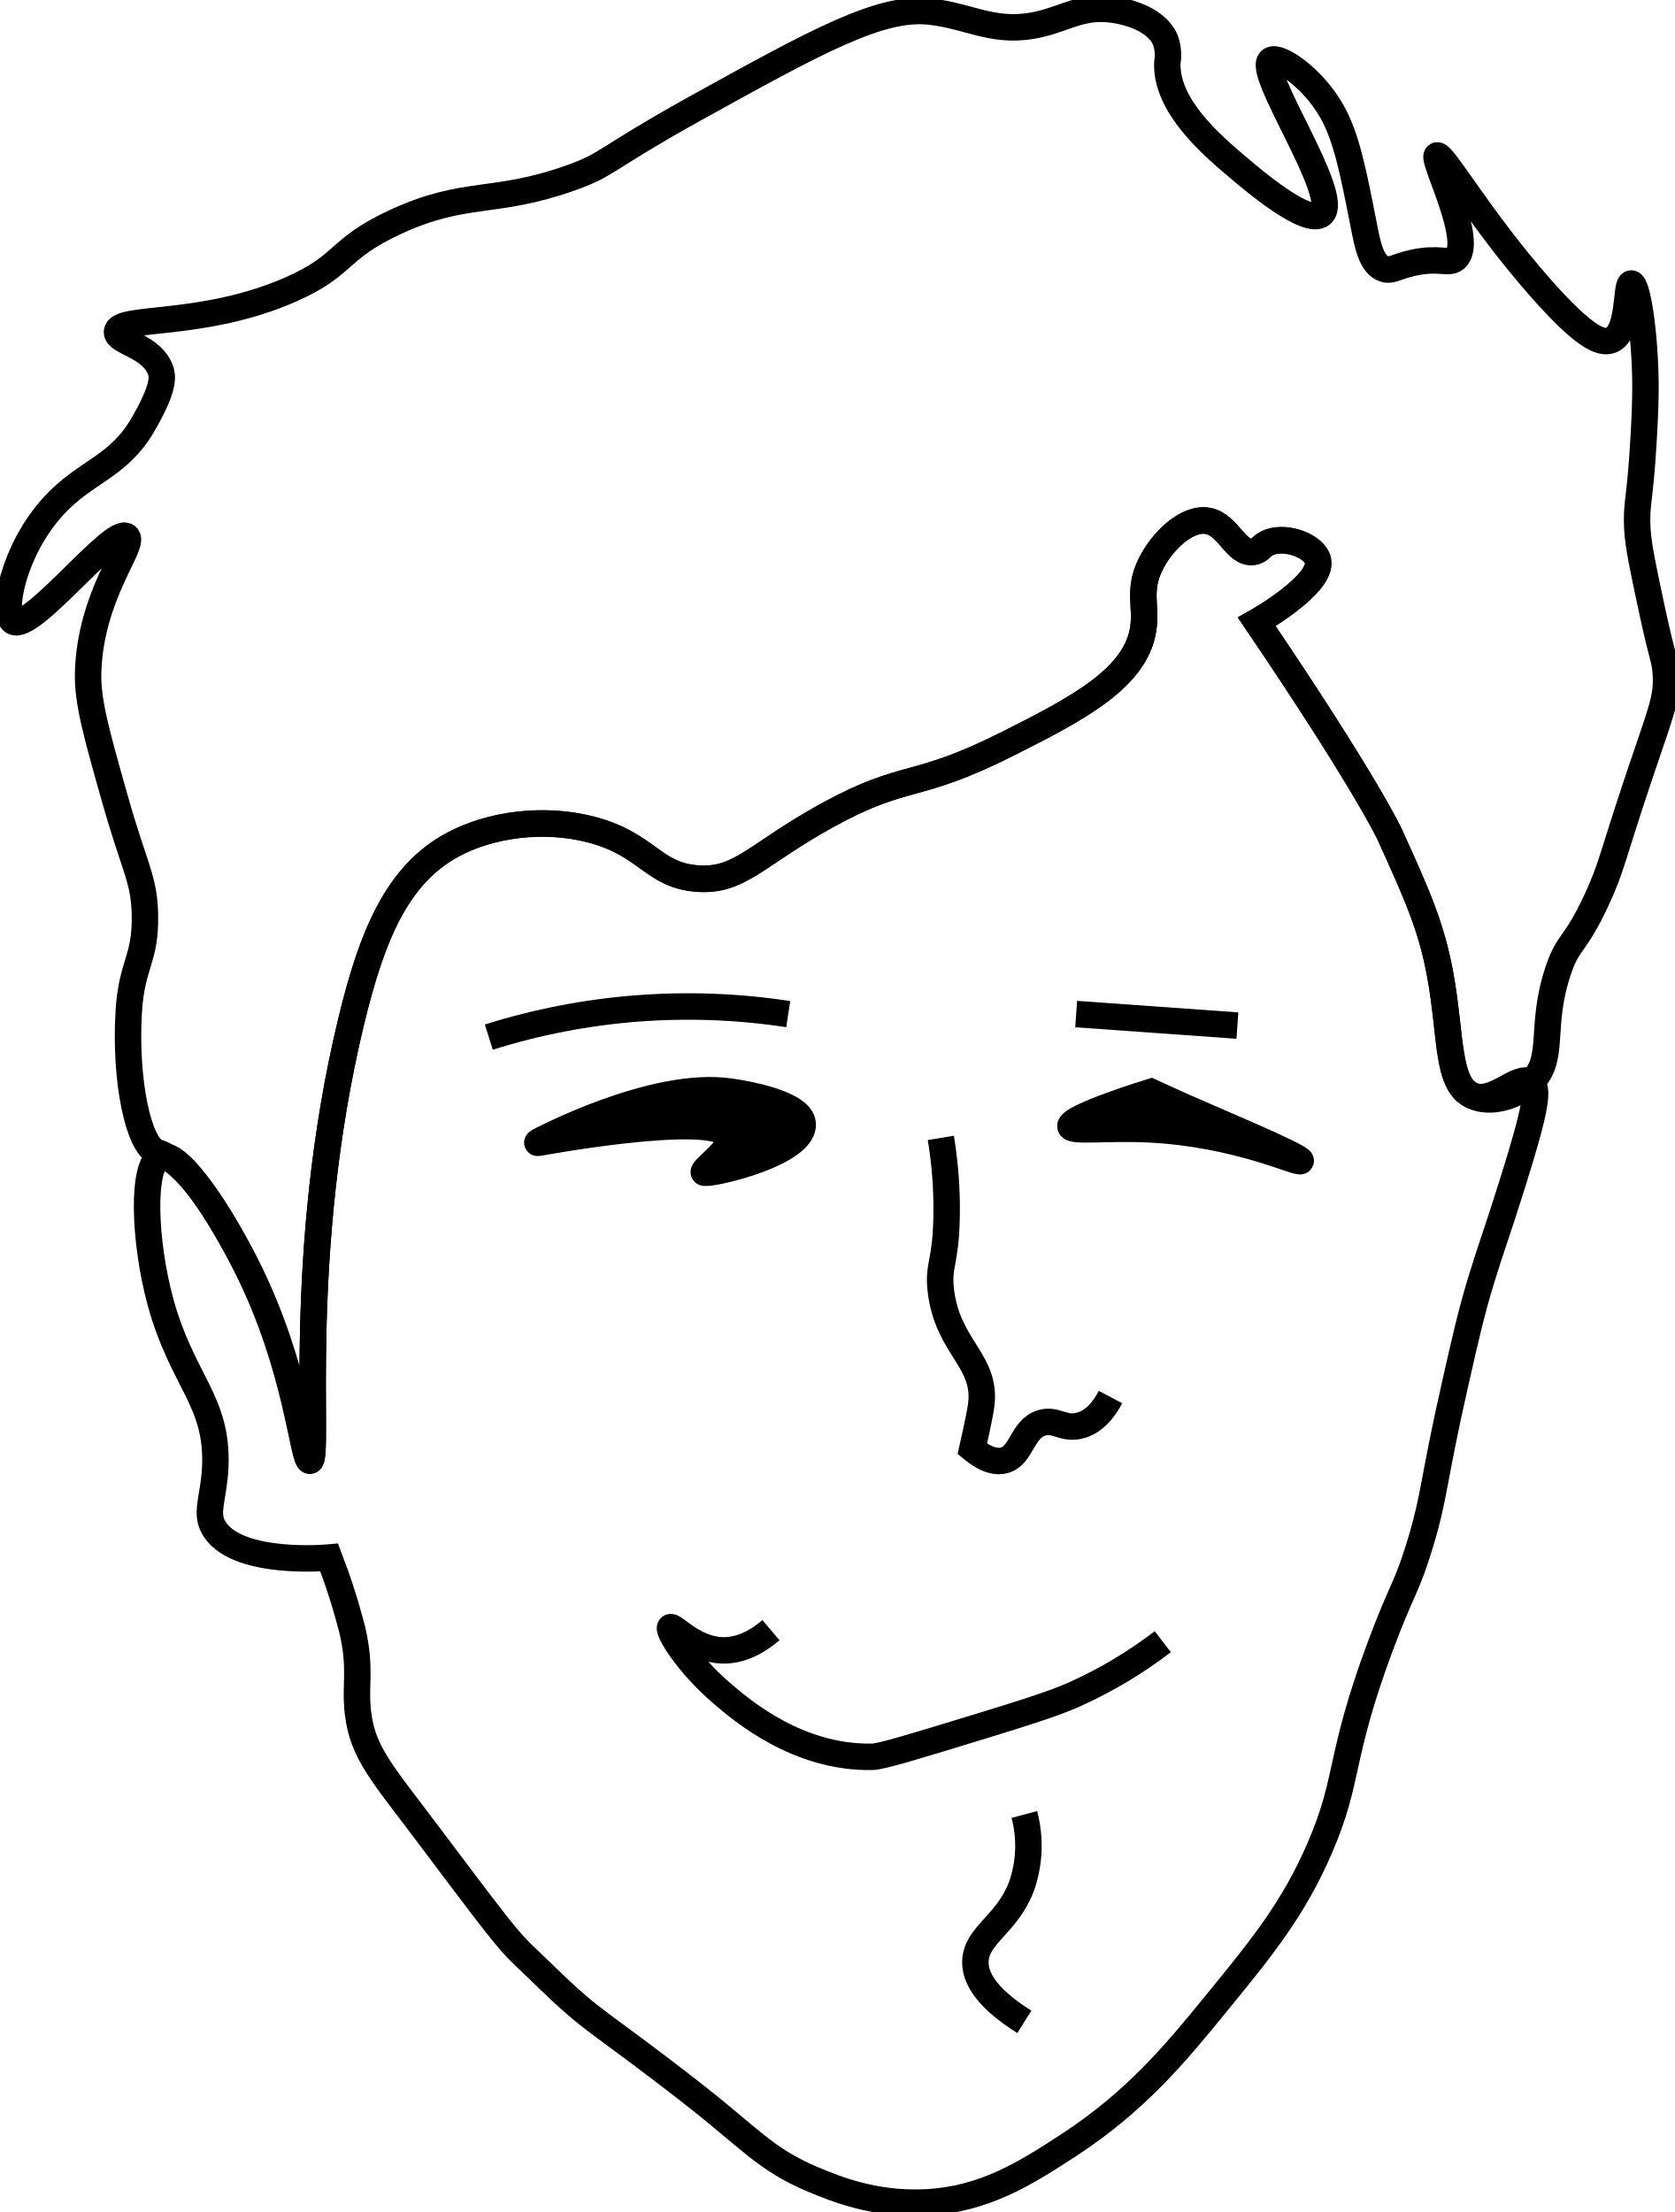
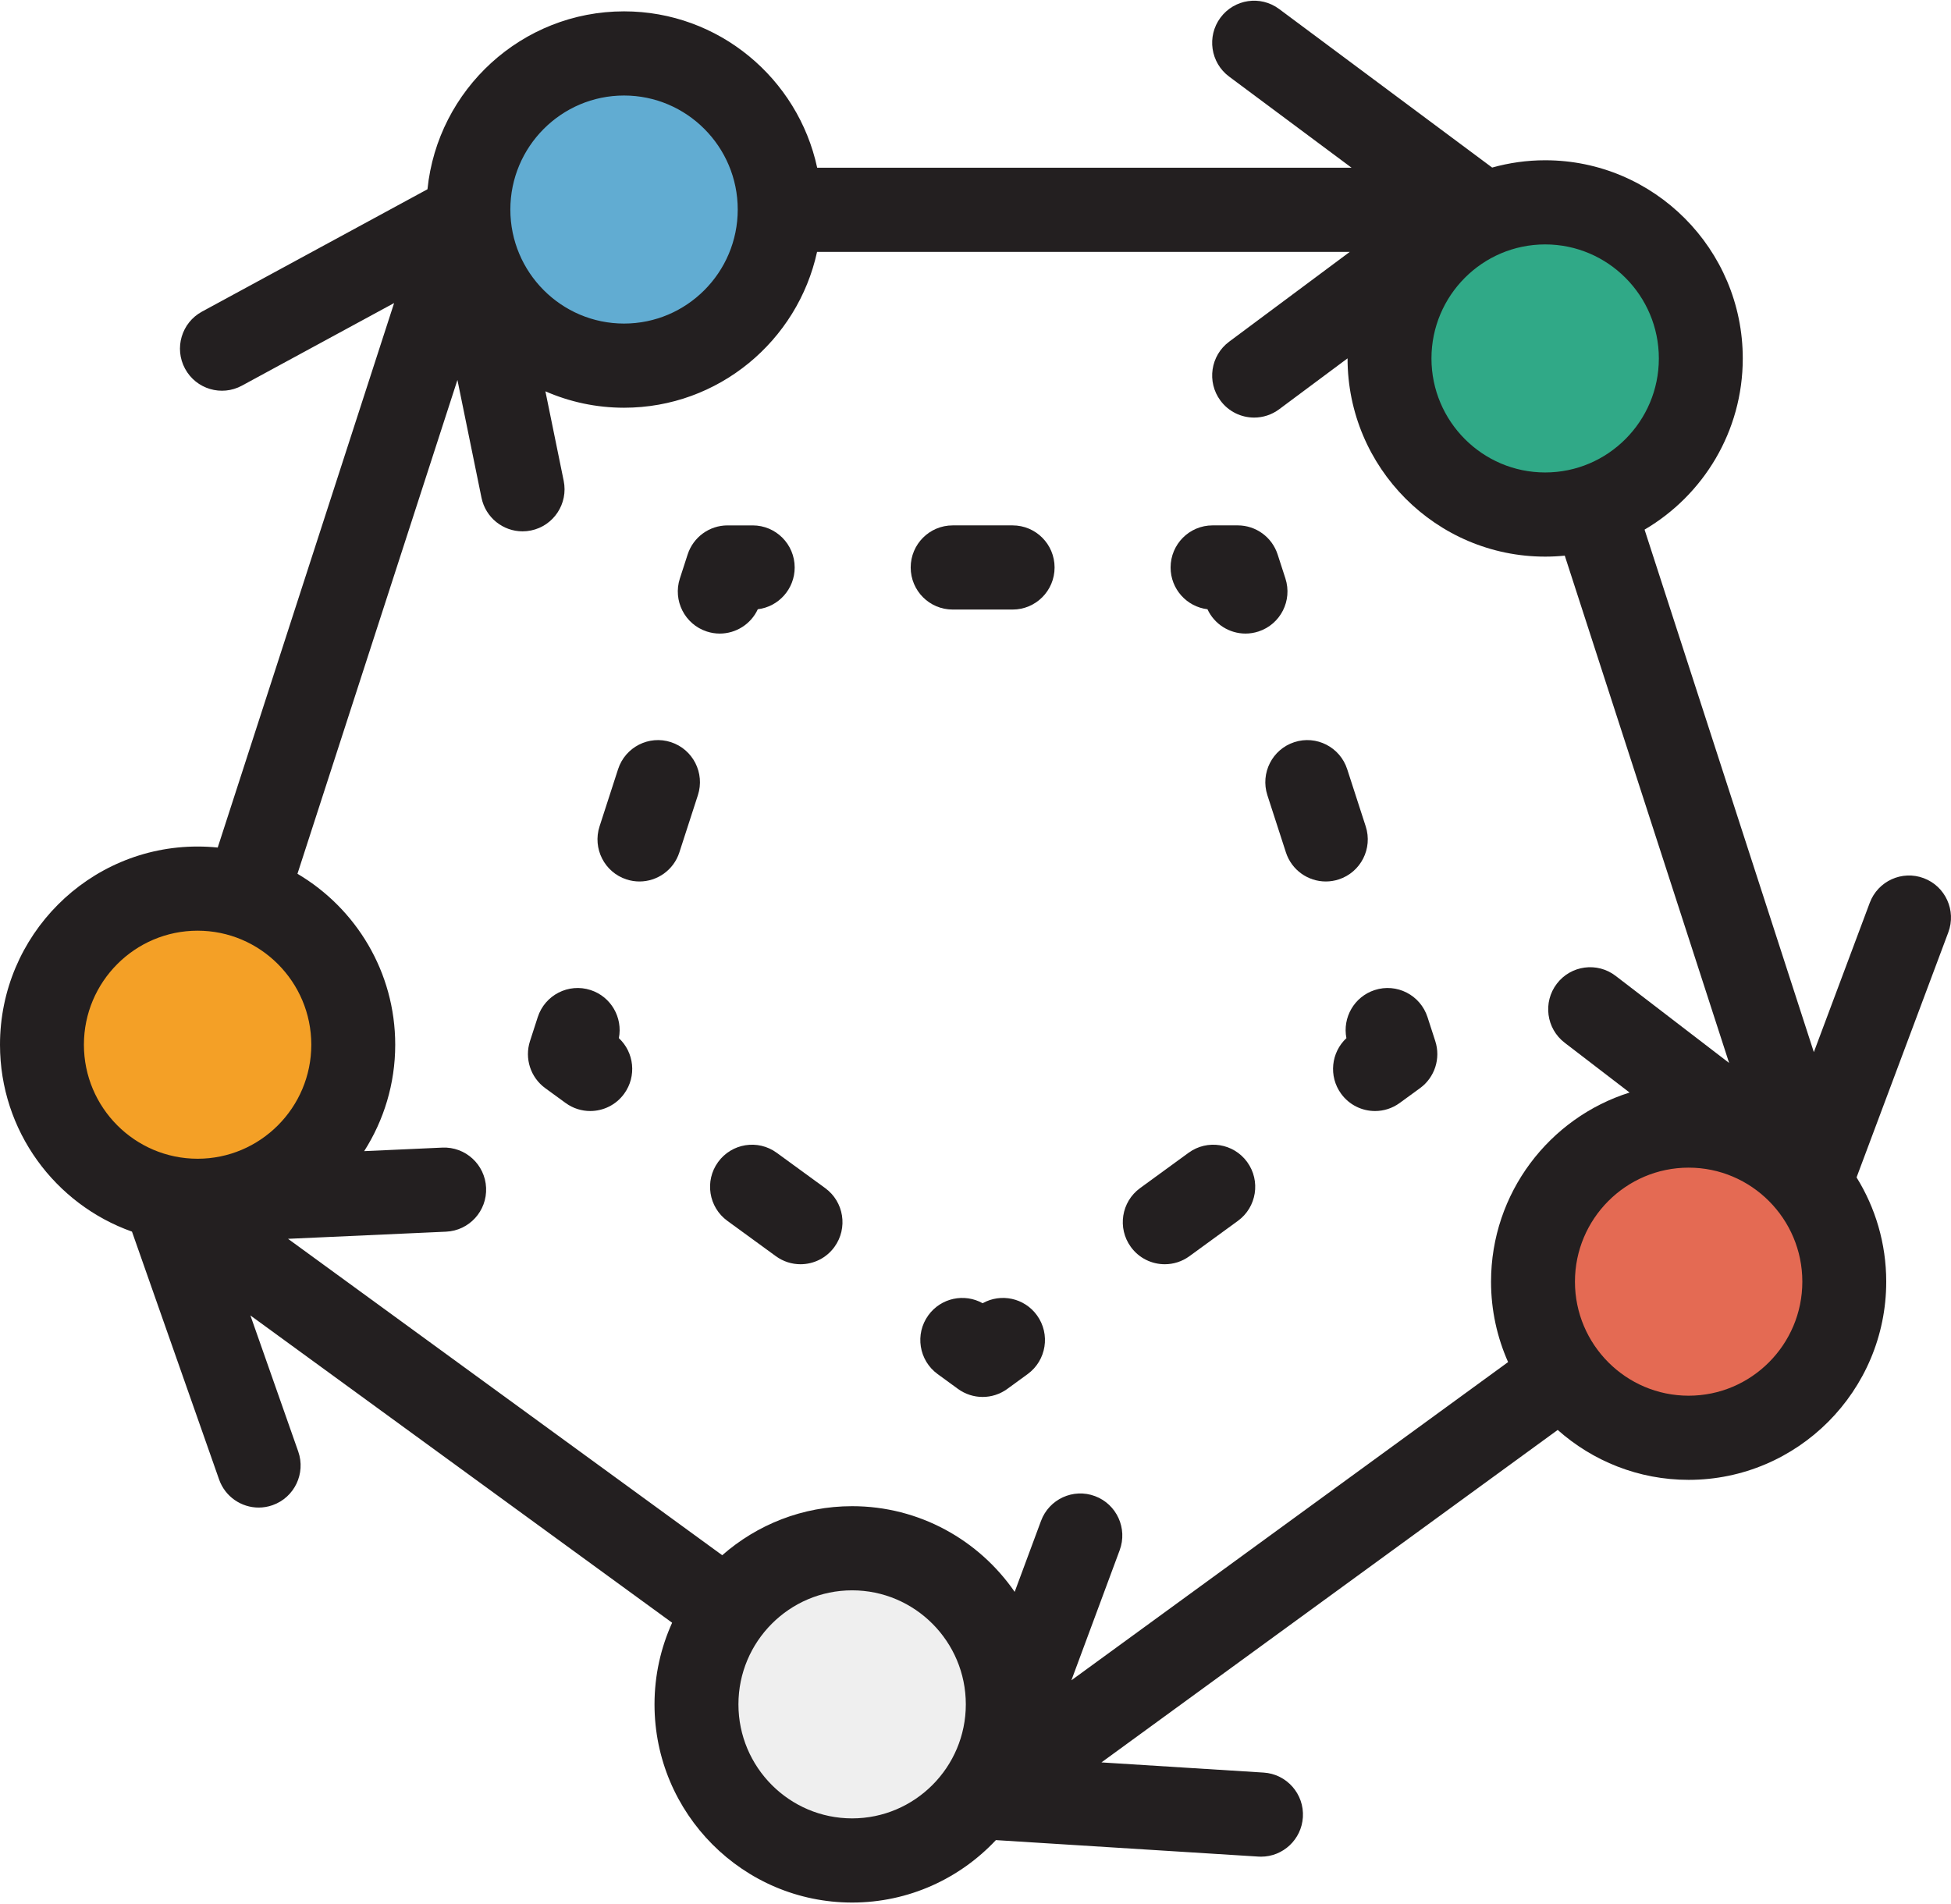
- <svg xmlns="http://www.w3.org/2000/svg" viewBox="0 0 379.86 501.7">
-   <defs>
-     <style>.cls-1{fill:none;}.cls-1,.cls-2{stroke:#000;stroke-miterlimit:10;stroke-width:6px;}</style>
-   </defs>
-   <g id="hair">
-     <path class="cls-1" d="M245.11,292.17c-4.19-1.31-7.35-16.14-6.44-31.72.65-11.14,3.87-11.84,3.68-22.06-.15-8.34-2.35-10.55-6.89-26.66-4.07-14.4-6.1-21.59-6-28,.35-18,11-29.62,8.73-31.26-3.14-2.29-21.69,21.92-25.74,19.31-2.71-1.75,0-16.18,9.19-26.2,7.28-7.93,14.61-8.73,20.23-18.39,4.35-7.48,4.59-10.38,4.14-12-1.71-5.93-10.16-6.69-10-9.11.31-3.68,19.62-.83,39.53-9.65,12.46-5.52,10.24-9,23.44-15.17,16-7.46,22.48-3.87,40-10.11,8.59-3.06,7-3.93,28-15.63C395,40,409.23,32.2,420.41,33.46c9.52,1.08,14.89,5.34,25.28,2.76,5.82-1.45,9.4-4.09,16.09-3.22,1.37.18,9.61,1.39,12,6.89a10.07,10.07,0,0,1,.46,5.06c-.47,9.81,10,18.75,16.09,23.9,3.05,2.6,15.58,13.26,18.85,10.57,4.77-3.93-15-32.41-11.49-34.93,1.76-1.26,9.47,3.92,13.79,11.49,3.37,5.9,4.88,13.6,7.35,26.2.77,3.9,1.61,8.68,4.6,9.65,1.66.54,2.65-.53,6.44-1.38,6-1.35,8,.35,9.65-.92,4.63-3.64-5.4-22.79-4.14-23.44S545,80.35,558.76,96c9.77,11.06,13.69,12.9,16.09,12,4.42-1.76,3.24-12.86,4.6-12.87s3.12,11.12,3.22,23c0,4.32-.16,7.7-.46,12.87-.8,13.76-1.69,13.86-1.38,19.77.2,3.75,1.2,8.48,3.22,17.93,2.51,11.76,3,11.44,3.22,14.71.42,5.64-.86,8.17-6,23.44-6.45,19.26-6.19,20.5-9.65,28-5,10.81-6.39,9.11-8.73,16.09-4.38,13-.47,20-6.21,25.42-3.38,3.18-9.28,5-13.28,3-6-3-4.69-13.07-7.24-27.17-2-11.14-5.29-18.35-11.47-32,0,0-5.12-11.3-30.18-48.29,0,0,15-8.47,13.88-13.88-.65-3.16-6.85-5.63-10.87-4.23-2.07.72-2.13,2-3.81,2.22-3.94.57-5.56-6.06-10.24-7-4.85-.92-10.61,4.75-13.14,10.05-2.75,5.75-.82,9.27-1.55,14.3-1.63,11.29-14.87,18.19-30.54,26.09-21.58,10.89-22.85,6.35-40.9,16.19-16.44,9-20,15.26-29.82,14.48-10-.79-11.17-7.73-23.86-11.08-11-2.89-23.09-1.14-31.52,3.41-12.72,6.86-18.35,20.81-23,40-12.81,52.93-7,99.46-9.37,99.69-1.64.16-2.88-21.42-14.48-44.31C258.76,305,251.64,294.21,245.11,292.17Z" transform="translate(-209.48 -30.83)" />
-   </g>
-   <g id="face">
-     <path class="cls-1" d="M556.69,276.3c-2.88-2.11-8.28,5-13.28,3-5.66-2.2-4.79-13.63-7.24-27.17-2-11.14-5.29-18.35-11.47-32,0,0-5.12-11.3-30.18-48.29,0,0,15-8.47,13.88-13.88-.65-3.16-6.85-5.63-10.87-4.23-2.07.72-2.13,2-3.81,2.22-3.94.57-5.56-6.06-10.24-7-4.85-.92-10.61,4.75-13.14,10.05-2.75,5.75-.82,9.27-1.55,14.3-1.63,11.29-14.87,18.19-30.54,26.09-21.58,10.89-22.85,6.35-40.9,16.19-16.44,9-20,15.26-29.82,14.48-10-.79-11.17-7.73-23.86-11.08-11-2.89-23.09-1.14-31.52,3.41-12.72,6.86-18.35,20.81-23,40-12.79,52.85-7.07,99.47-9.37,99.69-1.52.15-2.45-20.47-14.48-44.31-4.9-9.71-14.79-26.16-19.39-24.59-4.34,1.48-3.85,19,0,33.06,4.88,17.8,13,22.27,12.4,37.19-.33,7.51-2.59,10.75,0,14.46,5.65,8.12,25.83,6.2,25.83,6.2h0a151.64,151.64,0,0,1,5.22,16.32c2.11,9.07.54,12.42,1.31,18.94,1.08,9.12,5.49,13.65,16.32,28.08,20.51,27.31,17.47,23.1,25.93,31.36,11.75,11.45,11.56,9.65,33.49,26.76,13.3,10.37,16.59,15,27.43,19.59,5,2.09,13.93,5.77,25.47,5.22,13.38-.63,22.75-6.59,32.65-13.06,15.05-9.84,24-20.57,33.3-32,10.4-12.72,17.53-21.45,23.51-35.26,6.91-16,4.14-19.89,13.71-45.71,5-13.39,6.06-13.26,9.14-23.51,3.35-11.11,2.81-13.75,7.84-35.91,2.45-10.83,3.68-16.25,5.88-23.51,2.14-7.06,3.7-11.08,7.18-22.2C558,281.73,558.52,277.64,556.69,276.3Z" transform="translate(-209.48 -30.83)" />
-   </g>
-   <g id="features">
-     <path class="cls-1" d="M320.34,266.06a150.39,150.39,0,0,1,67.91-5.22" transform="translate(-209.48 -30.83)" />
-     <path class="cls-1" d="M453.55,260.83l36.57,2.61" transform="translate(-209.48 -30.83)" />
-     <path class="cls-2" d="M504.49,294.14c.36-1-22.45-10.36-29.61-13.67l-4.35-2s-18.67,5.72-18.28,7.84c.24,1.33,7.78.19,17.63.65C490.25,287.91,504.2,295,504.49,294.14Z" transform="translate(-209.48 -30.83)" />
-     <path d="M331.78,290c-.54.1-.59,0-.1-.29,0,0,26-13.9,43.52-11.28,2,.29,15.82,2.36,16.32,7.18.7,6.63-19.94,11.5-22.22,11.22-1.66-.2,7.37-5.89,5.28-8.55C370.3,282.87,331.78,290,331.78,290Z" transform="translate(-209.48 -30.83)" />
-     <path class="cls-1" d="M331.78,290c-.54.1-.59,0-.1-.29,0,0,26-13.9,43.52-11.28,2,.29,15.82,2.36,16.32,7.18.7,6.63-19.94,11.5-22.22,11.22-1.66-.2,7.37-5.89,5.28-8.55C370.3,282.87,331.78,290,331.78,290Z" transform="translate(-209.48 -30.83)" />
-     <path class="cls-1" d="M422.86,288.91a98.53,98.53,0,0,1,1.31,17.63c-.17,11-2,11-1.31,17,1.53,13,10.54,15.89,9.14,26.12-.36,2.62-2,9.79-2,9.79h0c3.4,2.78,5.68,3,7.18,2.61,4.08-1.06,4-7.05,8.49-8.49,3.2-1,4.86,1.47,8.49.65s5.84-4,7.18-6.53" transform="translate(-209.48 -30.83)" />
-     <path class="cls-1" d="M384.34,400.57c-2.93,2.48-6.73,4.72-11.1,4.57-6.64-.23-11.1-5.87-11.75-5.22s3.79,8.19,11.75,15c4.43,3.8,17.11,14.67,34,14.37,2.1,0,9.89-2.42,25.47-7.18,14.28-4.37,17.82-5.78,20.9-7.18a100.64,100.64,0,0,0,19.59-11.75" transform="translate(-209.48 -30.83)" />
-     <path class="cls-1" d="M441.8,442.37a27.72,27.72,0,0,1-.65,16.32c-3.33,8.71-10.28,11-10.45,17-.09,3.24,1.81,7.89,11.1,13.71" transform="translate(-209.48 -30.83)" />
+ <svg xmlns="http://www.w3.org/2000/svg" width="410px" height="400px" viewBox="602 449 410 400" version="1.1">
+   <defs />
+   <g id="analytics" stroke="none" stroke-width="1" fill="none" fill-rule="evenodd" transform="translate(602, 449)">
+     <ellipse id="Oval" fill="#61ACD2" cx="131.146" cy="44.037" rx="32.712" ry="32.811" />
+     <ellipse id="Oval" fill="#30A987" cx="324.71" cy="75.336" rx="32.712" ry="32.811" />
+     <ellipse id="Oval" fill="#E46A53" cx="354.865" cy="269.372" rx="32.712" ry="32.811" />
+     <ellipse id="Oval" fill="#EFEFEF" cx="179.076" cy="358.2" rx="32.712" ry="32.811" />
+     <ellipse id="Oval" fill="#F4A026" cx="41.529" cy="219.562" rx="32.712" ry="32.811" />
+     <path d="M114.581,228.694 L118.861,231.813 C120.425,232.953 122.238,233.502 124.036,233.502 C126.762,233.502 129.452,232.237 131.176,229.855 C133.826,226.198 133.275,221.186 130.053,218.184 C130.9,213.856 128.411,209.477 124.123,208.08 C119.489,206.569 114.517,209.112 113.011,213.757 L111.377,218.804 C110.197,222.449 111.49,226.441 114.581,228.694 Z" id="Shape" fill="#231F20" />
+     <path d="M131.656,184.824 C132.561,185.119 133.479,185.259 134.383,185.259 C138.1,185.259 141.557,182.882 142.767,179.145 L146.661,167.122 C148.165,162.477 145.632,157.488 141,155.978 C136.371,154.467 131.395,157.01 129.889,161.656 L125.995,173.68 C124.49,178.326 127.025,183.316 131.656,184.824 Z" id="Shape" fill="#231F20" />
+     <path d="M148.533,132.722 C149.439,133.018 150.356,133.158 151.26,133.158 C154.634,133.158 157.793,131.201 159.252,128.045 C163.617,127.516 167.001,123.787 167.001,119.266 C167.001,114.382 163.052,110.422 158.183,110.422 L152.893,110.422 C149.073,110.422 145.688,112.889 144.507,116.532 L142.873,121.579 C141.368,126.222 143.902,131.212 148.533,132.722 Z" id="Shape" fill="#231F20" />
+     <path d="M200.199,128.108 L212.803,128.108 C217.672,128.108 221.62,124.149 221.62,119.264 C221.62,114.38 217.672,110.42 212.803,110.42 L200.199,110.42 C195.33,110.42 191.381,114.379 191.381,119.264 C191.381,124.149 195.328,128.108 200.199,128.108 Z" id="Shape" fill="#231F20" />
+     <path d="M253.748,128.043 C255.207,131.2 258.366,133.157 261.739,133.157 C262.641,133.157 263.561,133.016 264.467,132.72 C269.098,131.21 271.632,126.221 270.128,121.576 L268.493,116.529 C267.313,112.885 263.927,110.418 260.107,110.418 L254.817,110.418 C249.949,110.418 246,114.378 246,119.263 C245.999,123.786 249.382,127.515 253.748,128.043 Z" id="Shape" fill="#231F20" />
+     <path d="M266.337,167.122 L270.232,179.145 C271.442,182.883 274.899,185.259 278.616,185.259 C279.517,185.259 280.437,185.119 281.342,184.824 C285.974,183.314 288.508,178.325 287.004,173.68 L283.11,161.656 C281.606,157.011 276.631,154.466 271.999,155.978 C267.367,157.488 264.834,162.476 266.337,167.122 Z" id="Shape" fill="#231F20" />
+     <path d="M282.946,218.185 C279.725,221.187 279.174,226.198 281.823,229.856 C283.548,232.238 286.237,233.503 288.963,233.503 C290.76,233.503 292.573,232.953 294.138,231.814 L298.418,228.695 C301.509,226.443 302.803,222.45 301.621,218.806 L299.987,213.759 C298.481,209.114 293.507,206.569 288.875,208.082 C284.589,209.479 282.099,213.857 282.946,218.185 Z" id="Shape" fill="#231F20" />
+     <path d="M244.777,265.703 C246.574,265.703 248.389,265.153 249.953,264.013 L260.149,256.582 C264.089,253.712 264.962,248.181 262.1,244.229 C259.237,240.276 253.722,239.402 249.784,242.272 L239.587,249.703 C235.648,252.573 234.775,258.104 237.637,262.056 C239.363,264.439 242.051,265.703 244.777,265.703 Z" id="Shape" fill="#231F20" />
+     <path d="M206.5,273.896 C202.659,271.751 197.736,272.773 195.087,276.431 C192.224,280.383 193.098,285.914 197.038,288.785 L201.318,291.904 C202.864,293.03 204.682,293.593 206.501,293.593 C208.32,293.593 210.138,293.03 211.683,291.904 L215.963,288.785 C219.903,285.914 220.777,280.383 217.914,276.431 C215.264,272.772 210.341,271.749 206.5,273.896 Z" id="Shape" fill="#231F20" />
+     <path d="M150.902,244.229 C148.04,248.181 148.912,253.712 152.852,256.582 L163.049,264.013 C164.613,265.153 166.426,265.703 168.224,265.703 C170.951,265.703 173.64,264.438 175.364,262.056 C178.226,258.104 177.353,252.573 173.413,249.703 L163.217,242.272 C159.279,239.403 153.764,240.277 150.902,244.229 Z" id="Shape" fill="#231F20" />
+     <path d="M404.281,184.568 C399.72,182.849 394.638,185.166 392.927,189.739 L381.177,221.126 L345.603,111.31 C357.933,104.08 366.241,90.665 366.241,75.334 C366.241,52.367 347.612,33.682 324.714,33.682 C320.855,33.682 317.122,34.224 313.574,35.216 L268.806,1.889 C264.895,-1.022 259.373,-0.202 256.471,3.72 C253.569,7.643 254.387,13.182 258.296,16.093 L284.025,35.247 L171.729,35.247 C167.693,16.488 151.033,2.386 131.142,2.386 C109.68,2.386 91.967,18.803 89.832,39.776 L42.443,65.496 C38.16,67.82 36.567,73.187 38.884,77.483 C41.202,81.778 46.553,83.375 50.835,81.052 L82.822,63.692 L45.753,178.127 C44.363,177.986 42.953,177.913 41.528,177.913 C18.629,177.912 0,196.598 0,219.565 C0,237.684 11.598,253.13 27.735,258.847 L46.041,310.937 C47.318,314.57 50.722,316.843 54.357,316.843 C55.329,316.843 56.32,316.68 57.288,316.337 C61.88,314.712 64.292,309.662 62.672,305.055 L52.623,276.463 L141.246,341.047 C138.875,346.282 137.545,352.088 137.545,358.202 C137.545,381.169 156.173,399.855 179.072,399.855 C190.97,399.855 201.707,394.801 209.285,386.732 L264.448,390.195 C264.637,390.206 264.822,390.213 265.008,390.213 C269.625,390.213 273.507,386.607 273.8,381.92 C274.104,377.046 270.411,372.847 265.551,372.541 L231.467,370.401 L327.35,300.527 C334.683,307.047 344.317,311.018 354.863,311.018 C377.761,311.018 396.389,292.333 396.389,269.365 C396.389,261.329 394.102,253.82 390.155,247.449 L409.433,195.953 C411.147,191.384 408.84,186.284 404.281,184.568 Z M348.606,75.333 C348.606,88.546 337.887,99.297 324.713,99.297 C311.538,99.297 300.82,88.546 300.82,75.333 C300.82,62.119 311.538,51.368 324.713,51.368 C337.887,51.368 348.606,62.119 348.606,75.333 Z M131.142,20.074 C144.315,20.074 155.034,30.825 155.034,44.039 C155.034,57.253 144.316,68.004 131.142,68.004 C117.967,68.004 107.249,57.253 107.249,44.039 C107.25,30.825 117.968,20.074 131.142,20.074 Z M96.127,79.855 L101.184,104.602 C102.04,108.788 105.712,111.673 109.812,111.672 C110.398,111.672 110.995,111.613 111.592,111.49 C116.362,110.509 119.437,105.835 118.46,101.051 L114.617,82.243 C119.685,84.456 125.271,85.692 131.142,85.692 C150.995,85.692 167.631,71.64 171.705,52.934 L283.661,52.934 L258.297,71.816 C254.387,74.728 253.57,80.267 256.472,84.189 C258.202,86.527 260.863,87.762 263.559,87.762 C265.385,87.762 267.228,87.195 268.807,86.02 L283.187,75.315 L283.187,75.333 C283.187,98.3 301.816,116.986 324.714,116.986 C326.105,116.986 327.479,116.914 328.834,116.779 L363.371,223.396 L339.525,205.097 C335.657,202.13 330.124,202.868 327.164,206.748 C324.206,210.627 324.941,216.178 328.81,219.146 L342.454,229.617 C325.6,234.923 313.339,250.735 313.339,269.368 C313.339,275.382 314.627,281.098 316.924,286.266 L225.153,353.144 L235.298,325.81 C236.998,321.232 234.675,316.14 230.11,314.436 C225.549,312.732 220.469,315.061 218.771,319.639 L213.234,334.559 C205.732,323.691 193.221,316.552 179.074,316.552 C168.629,316.552 159.08,320.448 151.775,326.857 L60.532,260.361 L93.741,258.859 C98.607,258.639 102.371,254.505 102.152,249.627 C101.933,244.746 97.811,240.968 92.947,241.19 L76.531,241.932 C80.654,235.465 83.055,227.793 83.055,219.565 C83.055,204.271 74.79,190.885 62.51,183.642 L96.127,79.855 Z M41.527,195.601 C54.701,195.601 65.419,206.352 65.419,219.565 C65.419,232.779 54.701,243.53 41.527,243.53 C28.352,243.53 17.634,232.779 17.634,219.565 C17.634,206.352 28.352,195.601 41.527,195.601 Z M179.074,382.167 C165.9,382.167 155.181,371.416 155.181,358.202 C155.181,344.989 165.899,334.238 179.074,334.238 C192.248,334.238 202.966,344.989 202.966,358.202 C202.966,371.416 192.248,382.167 179.074,382.167 Z M354.865,293.332 C341.692,293.332 330.973,282.581 330.973,269.367 C330.973,256.153 341.691,245.402 354.865,245.402 C368.04,245.402 378.758,256.153 378.758,269.367 C378.757,282.581 368.039,293.332 354.865,293.332 Z" id="Shape" fill="#231F20" />
  </g>
</svg>
